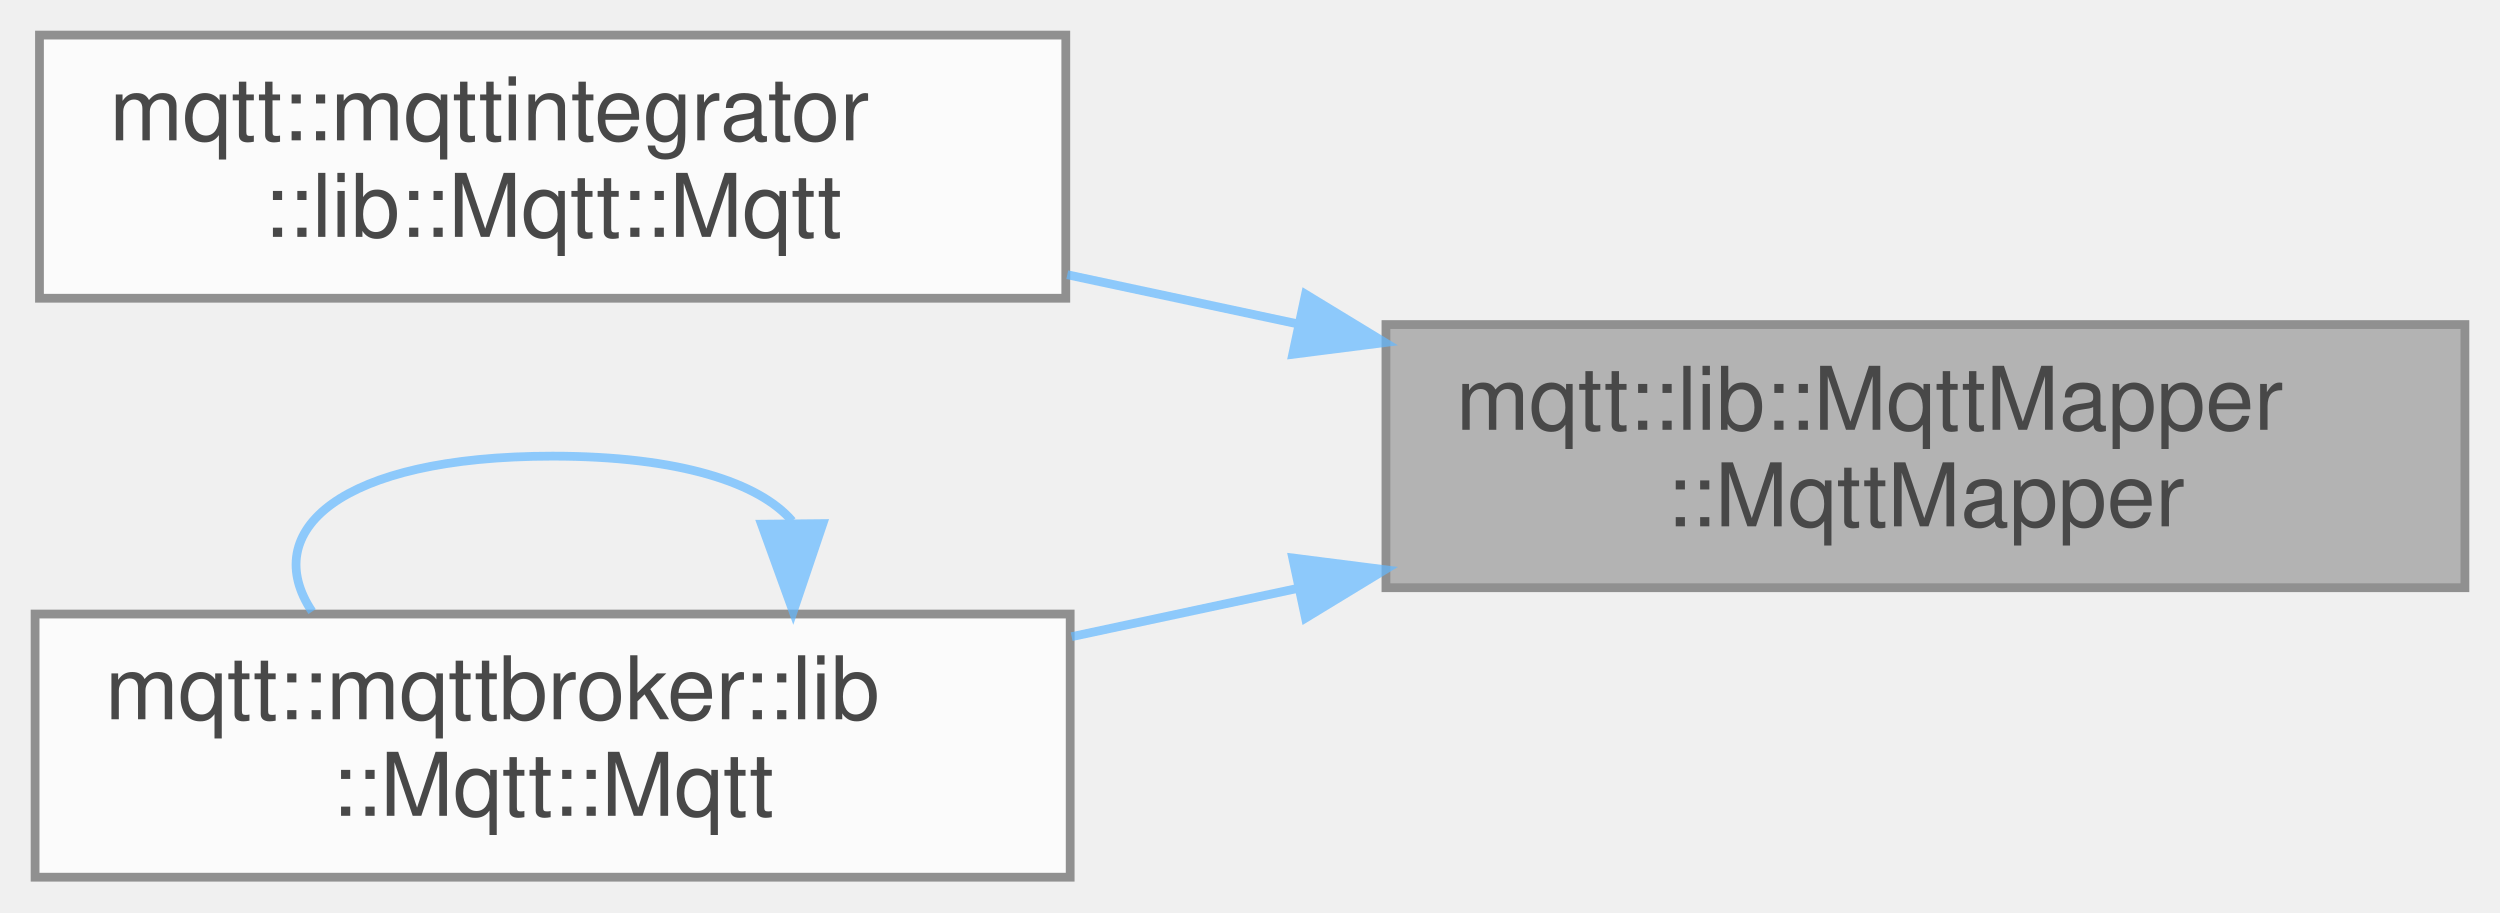
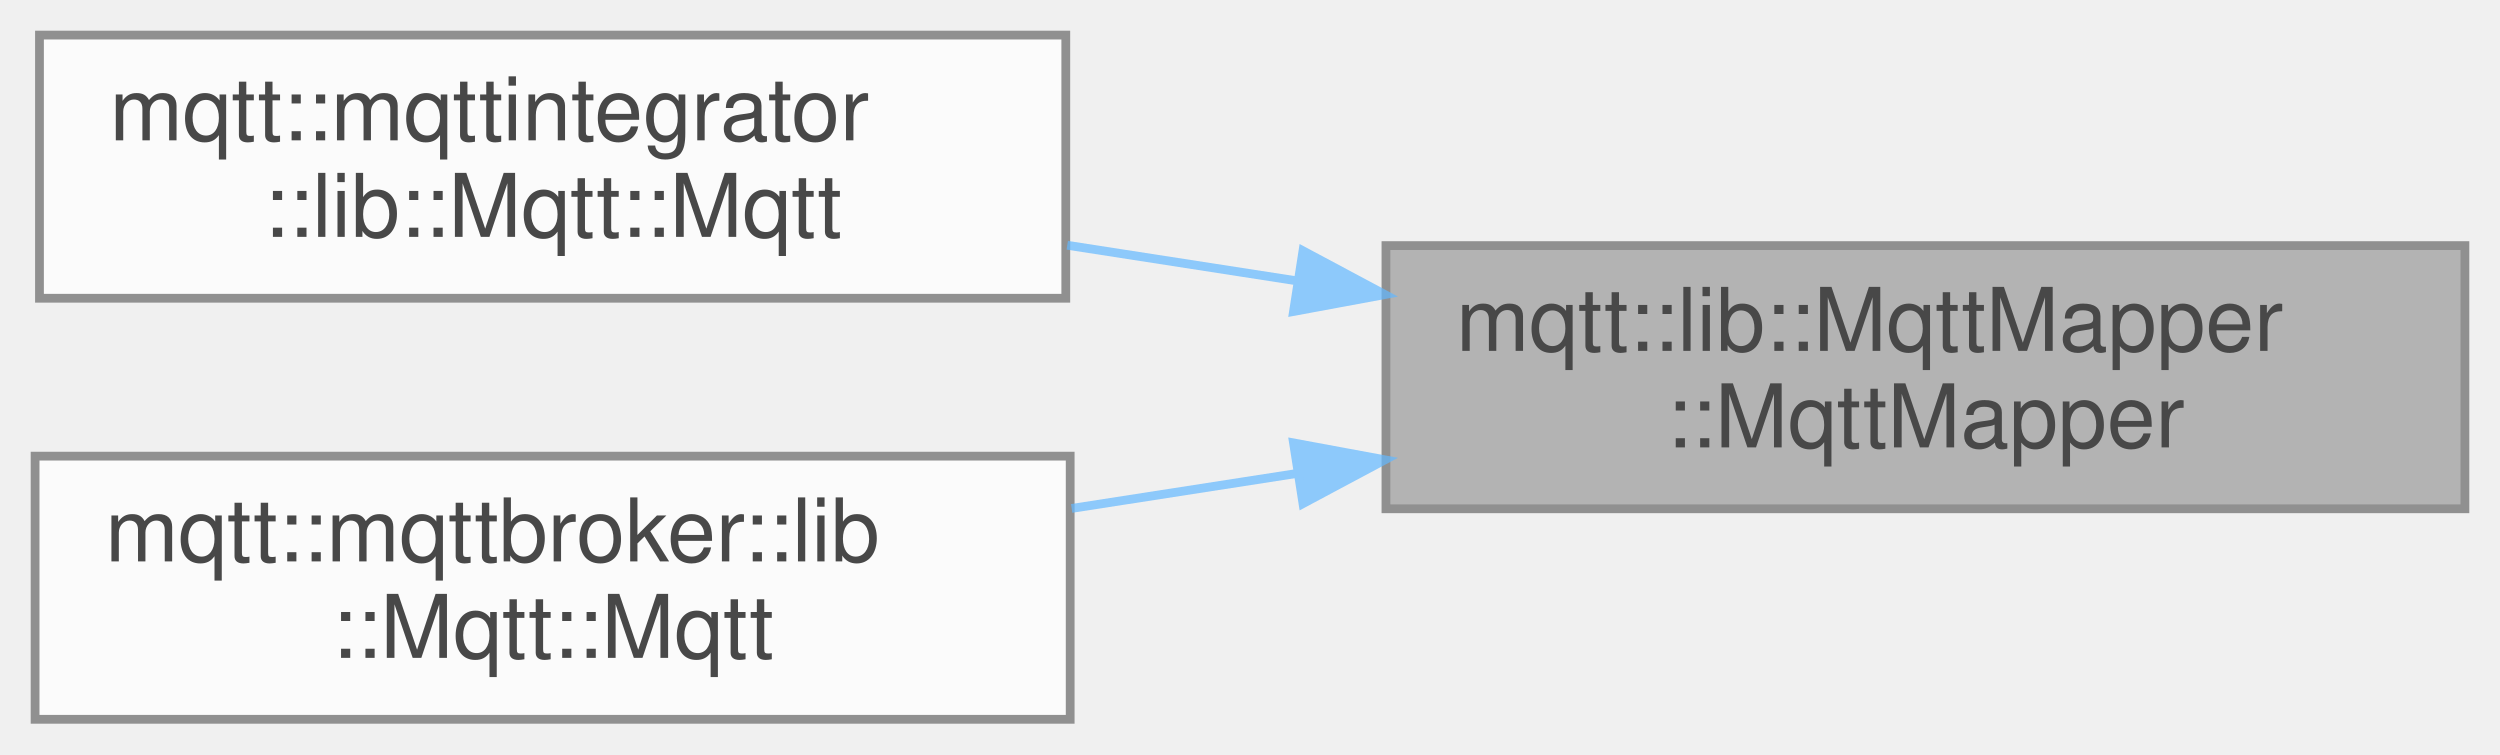
- <svg xmlns="http://www.w3.org/2000/svg" xmlns:xlink="http://www.w3.org/1999/xlink" width="285pt" height="104pt" viewBox="0.00 0.00 285.00 104.00">
+ <svg xmlns="http://www.w3.org/2000/svg" xmlns:xlink="http://www.w3.org/1999/xlink" width="285pt" height="86pt" viewBox="0.00 0.00 285.00 86.00">
  <svg id="main" version="1.1" xml:space="preserve">
    <style type="text/css">
.node, .edge {opacity: 0.7;}
.node.selected, .edge.selected {opacity: 1;}
.edge:hover path { stroke: red; }
.edge:hover polygon { stroke: red; fill: red; }
</style>
    <svg id="graph" class="graph">
-       <g id="graph0" class="graph" transform="scale(1 1) rotate(0) translate(4 100)">
+       <g id="graph0" class="graph" transform="scale(1 1) rotate(0) translate(4 82)">
        <g id="Node000001" class="node">
          <g id="a_Node000001">
            <a xlink:title=" ">
-               <polygon fill="#999999" stroke="#666666" points="277,-63 154,-63 154,-33 277,-33 277,-63" />
-               <text text-anchor="start" x="162" y="-51" font-family="Helvetica,sans-Serif" font-size="10.00">mqtt::lib::MqttMapper</text>
-               <text text-anchor="middle" x="215.5" y="-40" font-family="Helvetica,sans-Serif" font-size="10.00">::MqttMapper</text>
+               <polygon fill="#999999" stroke="#666666" points="277,-54 154,-54 154,-24 277,-24 277,-54" />
+               <text text-anchor="start" x="162" y="-42" font-family="Helvetica,sans-Serif" font-size="10.00">mqtt::lib::MqttMapper</text>
+               <text text-anchor="middle" x="215.5" y="-31" font-family="Helvetica,sans-Serif" font-size="10.00">::MqttMapper</text>
            </a>
          </g>
        </g>
        <g id="Node000002" class="node">
          <g id="a_Node000002">
            <a xlink:href="classmqtt_1_1mqttintegrator_1_1lib_1_1Mqtt.html#ad8c0b5a8b1ecd0e2eb8e54a2d186a5ae" target="_top" xlink:title=" ">
-               <polygon fill="white" stroke="#666666" points="117.5,-96 0.5,-96 0.5,-66 117.5,-66 117.5,-96" />
-               <text text-anchor="start" x="8.5" y="-84" font-family="Helvetica,sans-Serif" font-size="10.00">mqtt::mqttintegrator</text>
-               <text text-anchor="middle" x="59" y="-73" font-family="Helvetica,sans-Serif" font-size="10.00">::lib::Mqtt::Mqtt</text>
+               <polygon fill="white" stroke="#666666" points="117.5,-78 0.5,-78 0.5,-48 117.5,-48 117.5,-78" />
+               <text text-anchor="start" x="8.5" y="-66" font-family="Helvetica,sans-Serif" font-size="10.00">mqtt::mqttintegrator</text>
+               <text text-anchor="middle" x="59" y="-55" font-family="Helvetica,sans-Serif" font-size="10.00">::lib::Mqtt::Mqtt</text>
            </a>
          </g>
        </g>
        <g id="edge1_Node000001_Node000002" class="edge">
          <g id="a_edge1_Node000001_Node000002">
            <a xlink:title=" ">
-               <path fill="none" stroke="#63b8ff" d="M144,-63.06C135.19,-64.94 126.25,-66.85 117.67,-68.68" />
-               <polygon fill="#63b8ff" stroke="#63b8ff" points="144.83,-66.46 153.88,-60.95 143.37,-59.61 144.83,-66.46" />
+               <path fill="none" stroke="#63b8ff" d="M143.72,-50C135,-51.35 126.16,-52.72 117.67,-54.04" />
+               <polygon fill="#63b8ff" stroke="#63b8ff" points="144.54,-53.41 153.88,-48.42 143.46,-46.49 144.54,-53.41" />
            </a>
          </g>
        </g>
        <g id="Node000003" class="node">
          <g id="a_Node000003">
            <a xlink:href="classmqtt_1_1mqttbroker_1_1lib_1_1Mqtt.html#a183033437406ea7be6c978ab3153bad5" target="_top" xlink:title=" ">
              <polygon fill="white" stroke="#666666" points="118,-30 0,-30 0,0 118,0 118,-30" />
              <text text-anchor="start" x="8" y="-18" font-family="Helvetica,sans-Serif" font-size="10.00">mqtt::mqttbroker::lib</text>
              <text text-anchor="middle" x="59" y="-7" font-family="Helvetica,sans-Serif" font-size="10.00">::Mqtt::Mqtt</text>
            </a>
          </g>
        </g>
        <g id="edge2_Node000001_Node000003" class="edge">
          <g id="a_edge2_Node000001_Node000003">
            <a xlink:title=" ">
-               <path fill="none" stroke="#63b8ff" d="M143.86,-32.91C135.27,-31.08 126.56,-29.22 118.17,-27.42" />
-               <polygon fill="#63b8ff" stroke="#63b8ff" points="143.37,-36.39 153.88,-35.05 144.83,-29.54 143.37,-36.39" />
-             </a>
-           </g>
-         </g>
-         <g id="edge3_Node000003_Node000003" class="edge">
-           <g id="a_edge3_Node000003_Node000003">
-             <a xlink:title=" ">
-               <path fill="none" stroke="#63b8ff" d="M86.31,-40.6C82.57,-44.97 73.47,-48 59,-48 34.62,-48 25.48,-39.41 31.58,-30.28" />
-               <polygon fill="#63b8ff" stroke="#63b8ff" points="89.81,-40.31 86.42,-30.28 82.81,-40.24 89.81,-40.31" />
+               <path fill="none" stroke="#63b8ff" d="M143.86,-28.03C135.27,-26.69 126.56,-25.34 118.17,-24.04" />
+               <polygon fill="#63b8ff" stroke="#63b8ff" points="143.46,-31.51 153.88,-29.58 144.54,-24.59 143.46,-31.51" />
            </a>
          </g>
        </g>
      </g>
    </svg>
  </svg>
  <style type="text/css">

[data-mouse-over-selected='false'] { opacity: 0.7; }
[data-mouse-over-selected='true']  { opacity: 1.0; }

</style>
</svg>
